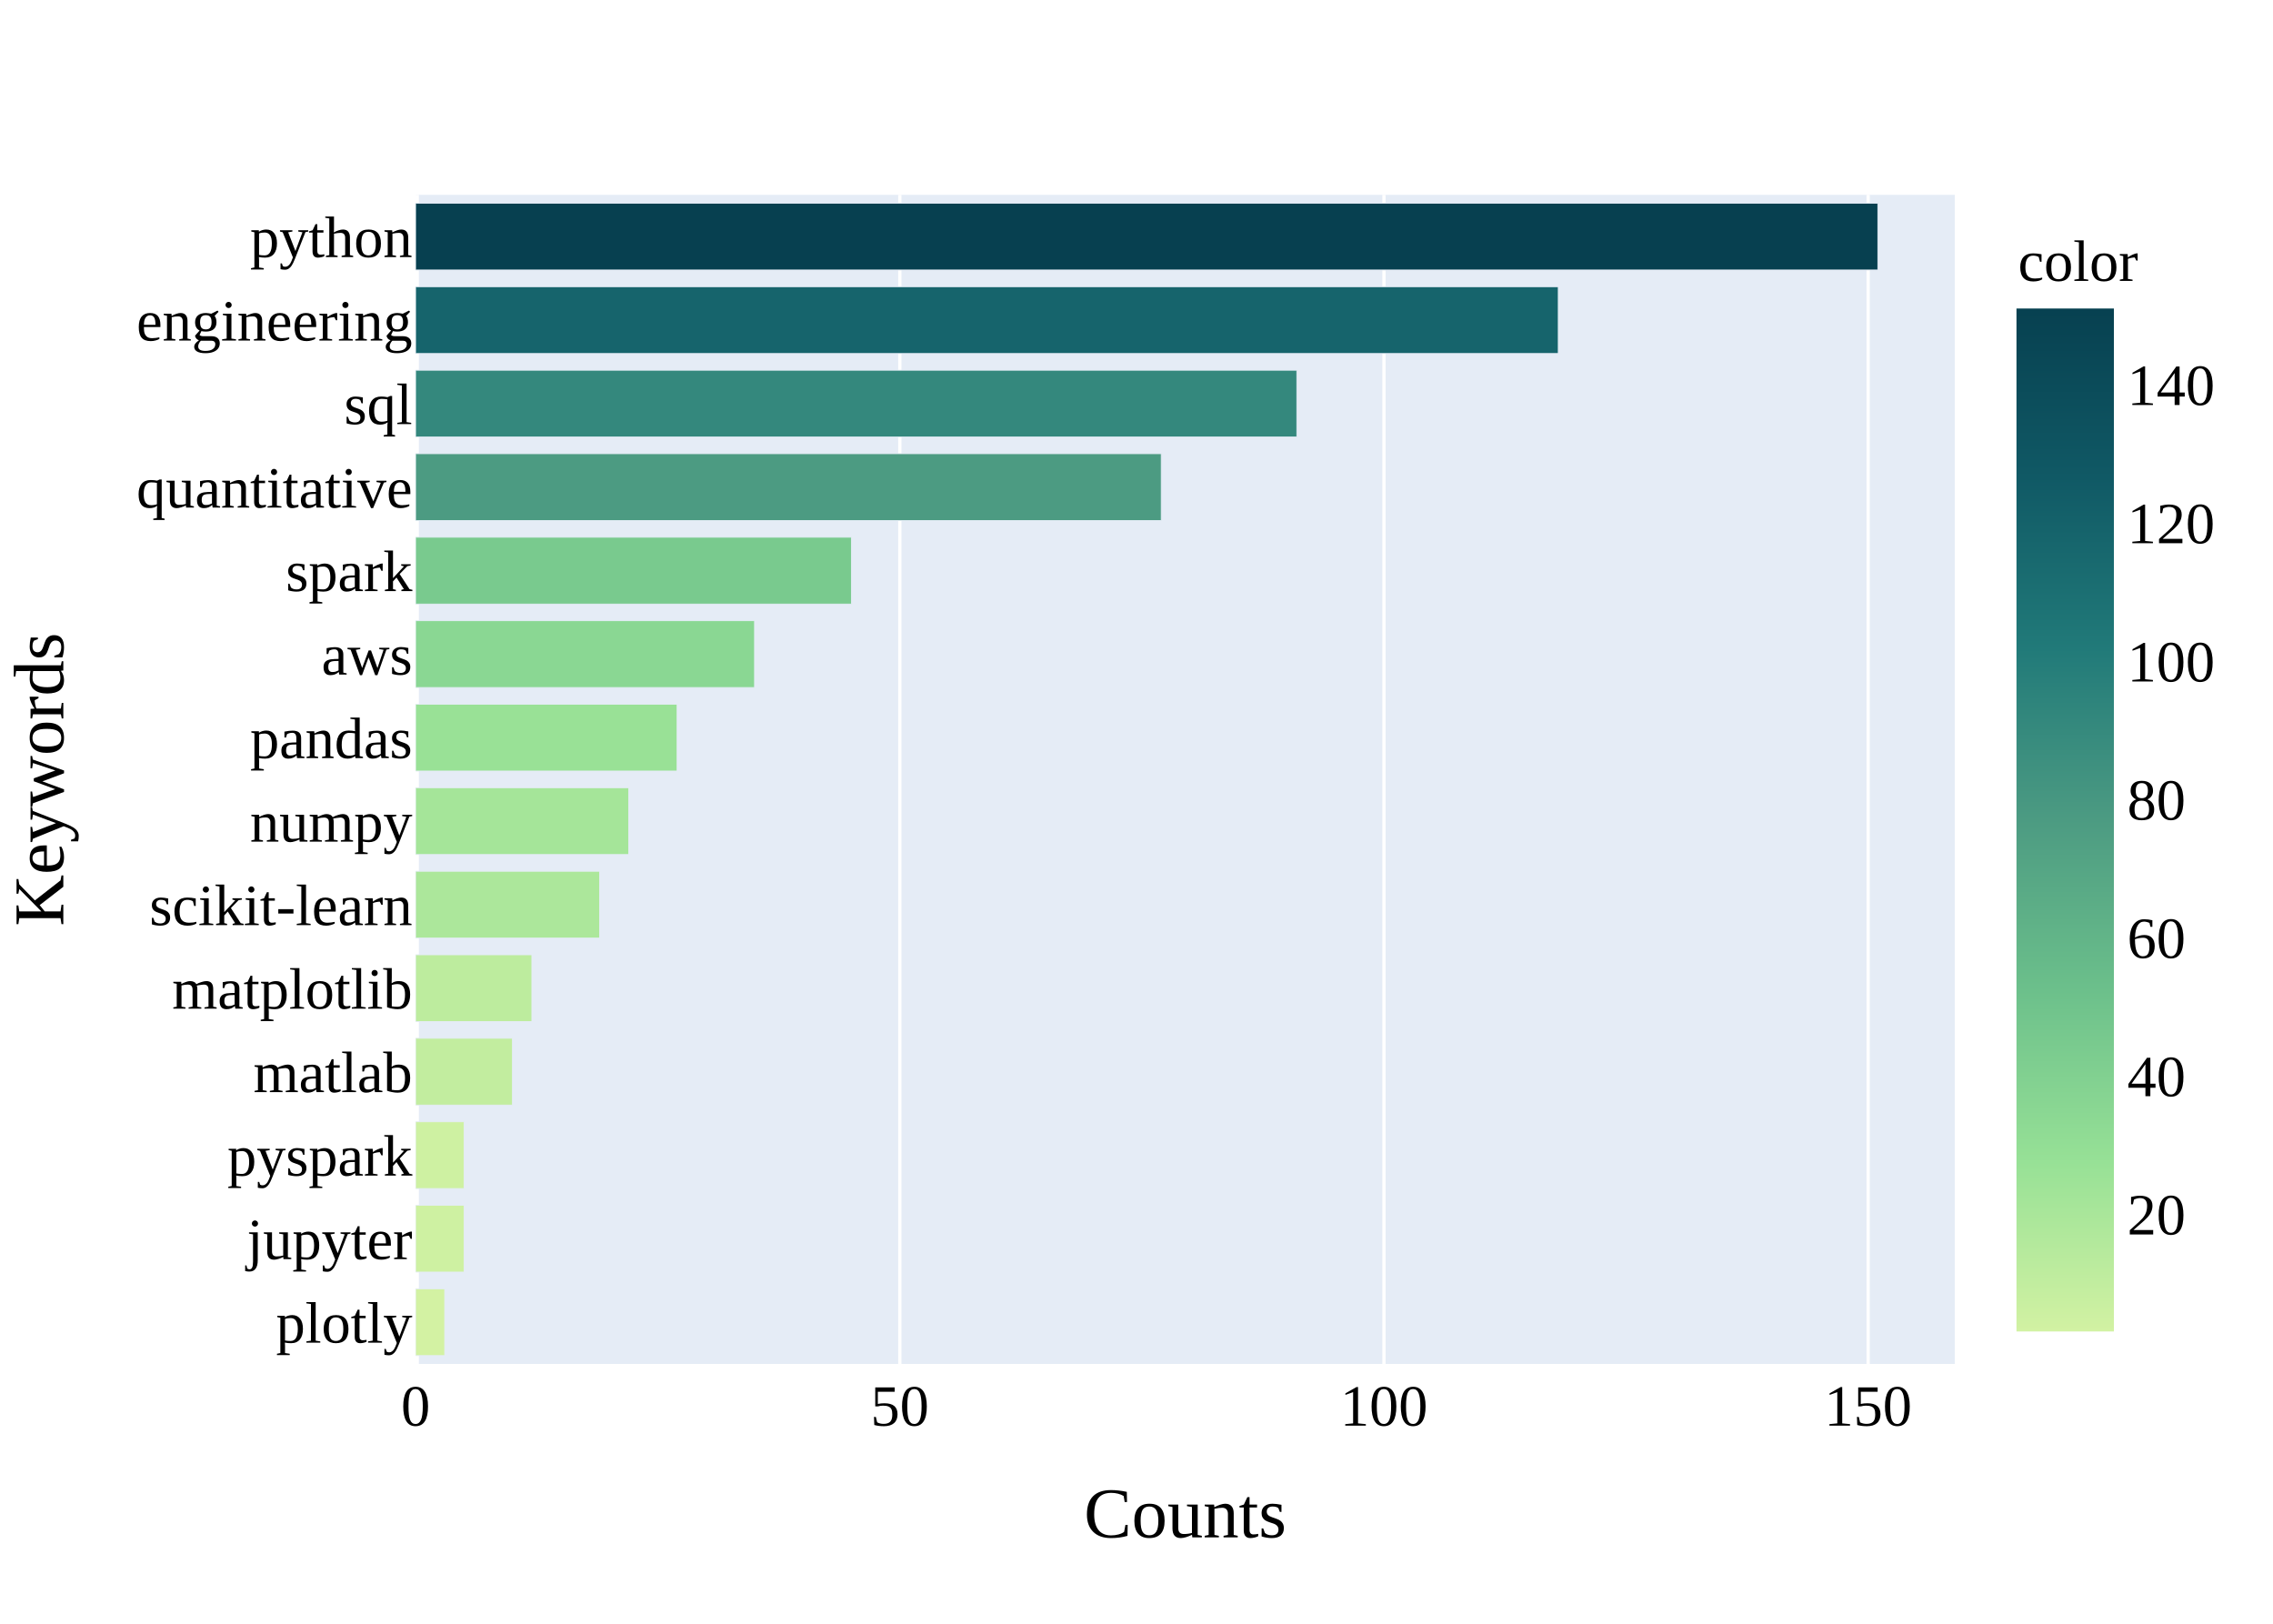
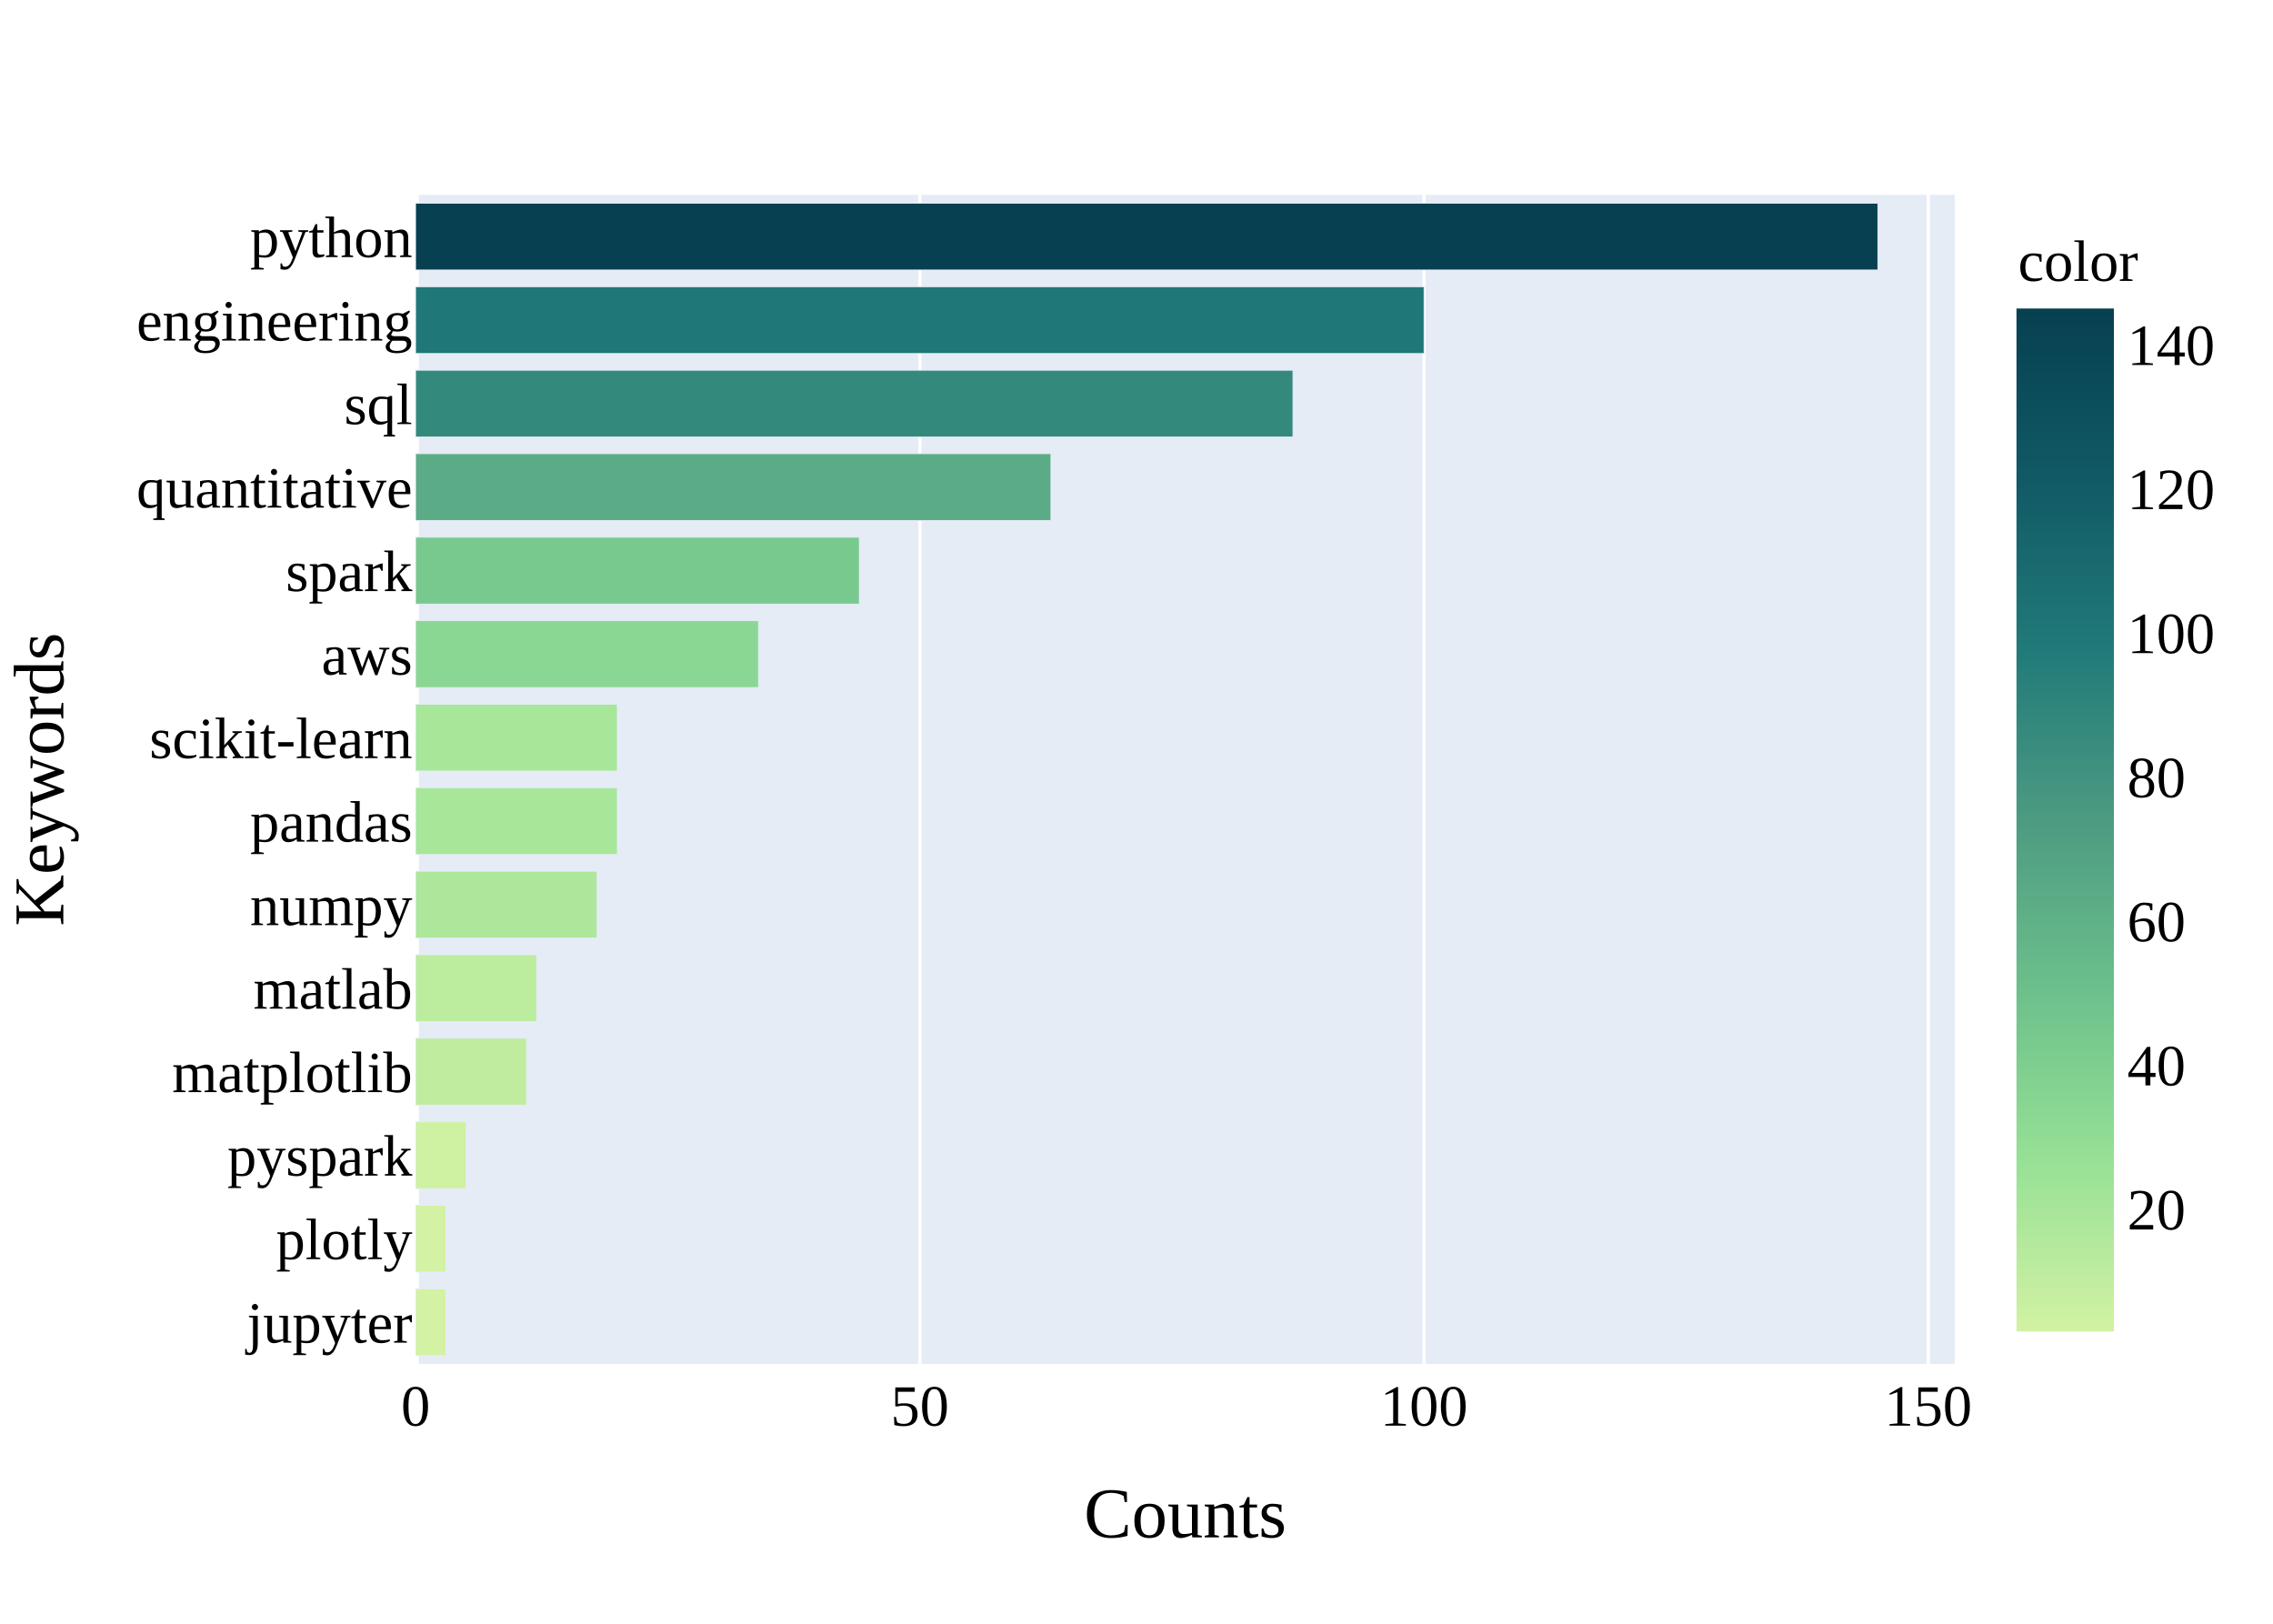
<svg xmlns="http://www.w3.org/2000/svg" class="main-svg" width="1400" height="1000" style="" viewBox="0 0 700 500">
  <rect x="0" y="0" width="700" height="500" style="fill: rgb(255, 255, 255); fill-opacity: 1;" />
-   <defs id="defs-50cd51">
+   <defs id="defs-55388d">
    <g class="clips">
-       <clipPath id="clip50cd51xyplot" class="plotclip">
+       <clipPath id="clip55388dxyplot" class="plotclip">
        <rect width="474" height="360" />
      </clipPath>
-       <clipPath class="axesclip" id="clip50cd51x">
+       <clipPath class="axesclip" id="clip55388dx">
        <rect x="128" y="0" width="474" height="500" />
      </clipPath>
-       <clipPath class="axesclip" id="clip50cd51y">
+       <clipPath class="axesclip" id="clip55388dy">
        <rect x="0" y="60" width="700" height="360" />
      </clipPath>
-       <clipPath class="axesclip" id="clip50cd51xy">
+       <clipPath class="axesclip" id="clip55388dxy">
        <rect x="128" y="60" width="474" height="360" />
      </clipPath>
    </g>
    <g class="gradients">
-       <linearGradient x1="0" x2="0" y1="1" y2="0" id="g50cd51-cbcoloraxis">
+       <linearGradient x1="0" x2="0" y1="1" y2="0" id="g55388d-cbcoloraxis">
        <stop offset="0%" stop-color="rgb(211, 242, 163)" stop-opacity="1" />
        <stop offset="16.667%" stop-color="rgb(151, 225, 150)" stop-opacity="1" />
        <stop offset="33.333%" stop-color="rgb(108, 192, 139)" stop-opacity="1" />
        <stop offset="50%" stop-color="rgb(76, 155, 130)" stop-opacity="1" />
        <stop offset="66.667%" stop-color="rgb(33, 122, 121)" stop-opacity="1" />
        <stop offset="83.333%" stop-color="rgb(16, 89, 101)" stop-opacity="1" />
        <stop offset="100%" stop-color="rgb(7, 64, 80)" stop-opacity="1" />
      </linearGradient>
    </g>
  </defs>
  <g class="bglayer">
    <rect class="bg" x="128" y="60" width="474" height="360" style="fill: rgb(229, 236, 246); fill-opacity: 1; stroke-width: 0;" />
  </g>
  <g class="layer-below">
    <g class="imagelayer" />
    <g class="shapelayer" />
  </g>
  <g class="cartesianlayer">
    <g class="subplot xy">
      <g class="layer-subplot">
        <g class="shapelayer" />
        <g class="imagelayer" />
      </g>
      <g class="gridlayer">
        <g class="x">
-           <path class="xgrid crisp" transform="translate(277.11,0)" d="M0,60v360" style="stroke: rgb(255, 255, 255); stroke-opacity: 1; stroke-width: 1px;" />
-           <path class="xgrid crisp" transform="translate(426.21,0)" d="M0,60v360" style="stroke: rgb(255, 255, 255); stroke-opacity: 1; stroke-width: 1px;" />
-           <path class="xgrid crisp" transform="translate(575.32,0)" d="M0,60v360" style="stroke: rgb(255, 255, 255); stroke-opacity: 1; stroke-width: 1px;" />
+           <path class="xgrid crisp" transform="translate(283.28,0)" d="M0,60v360" style="stroke: rgb(255, 255, 255); stroke-opacity: 1; stroke-width: 1px;" />
+           <path class="xgrid crisp" transform="translate(438.55,0)" d="M0,60v360" style="stroke: rgb(255, 255, 255); stroke-opacity: 1; stroke-width: 1px;" />
+           <path class="xgrid crisp" transform="translate(593.83,0)" d="M0,60v360" style="stroke: rgb(255, 255, 255); stroke-opacity: 1; stroke-width: 1px;" />
        </g>
        <g class="y" />
      </g>
      <g class="zerolinelayer">
        <path class="xzl zl crisp" transform="translate(128,0)" d="M0,60v360" style="stroke: rgb(255, 255, 255); stroke-opacity: 1; stroke-width: 2px;" />
      </g>
      <path class="xlines-below" />
      <path class="ylines-below" />
      <g class="overlines-below" />
      <g class="xaxislayer-below" />
      <g class="yaxislayer-below" />
      <g class="overaxes-below" />
-       <g class="plot" transform="translate(128, 60)" clip-path="url('#clip50cd51xyplot')">
+       <g class="plot" transform="translate(128, 60)" clip-path="url('#clip55388dxyplot')">
        <g class="barlayer mlayer">
          <g class="trace bars" style="opacity: 1;">
            <g class="points">
              <g class="point">
-                 <path d="M0,357.43V336.86H8.95V357.43Z" style="vector-effect: non-scaling-stroke; opacity: 1; stroke-width: 0.5px; fill: rgb(211, 242, 163); fill-opacity: 1; stroke: rgb(229, 236, 246); stroke-opacity: 1;" />
-               </g>
-               <g class="point">
-                 <path d="M0,331.71V311.14H14.91V331.71Z" style="vector-effect: non-scaling-stroke; opacity: 1; stroke-width: 0.5px; fill: rgb(206, 241, 162); fill-opacity: 1; stroke: rgb(229, 236, 246); stroke-opacity: 1;" />
-               </g>
-               <g class="point">
-                 <path d="M0,306V285.43H14.91V306Z" style="vector-effect: non-scaling-stroke; opacity: 1; stroke-width: 0.5px; fill: rgb(206, 241, 162); fill-opacity: 1; stroke: rgb(229, 236, 246); stroke-opacity: 1;" />
-               </g>
-               <g class="point">
-                 <path d="M0,280.29V259.71H29.82V280.29Z" style="vector-effect: non-scaling-stroke; opacity: 1; stroke-width: 0.5px; fill: rgb(194, 237, 159); fill-opacity: 1; stroke: rgb(229, 236, 246); stroke-opacity: 1;" />
-               </g>
-               <g class="point">
-                 <path d="M0,254.57V234H35.79V254.57Z" style="vector-effect: non-scaling-stroke; opacity: 1; stroke-width: 0.5px; fill: rgb(189, 236, 158); fill-opacity: 1; stroke: rgb(229, 236, 246); stroke-opacity: 1;" />
-               </g>
-               <g class="point">
-                 <path d="M0,228.86V208.29H56.66V228.86Z" style="vector-effect: non-scaling-stroke; opacity: 1; stroke-width: 0.5px; fill: rgb(172, 231, 155); fill-opacity: 1; stroke: rgb(229, 236, 246); stroke-opacity: 1;" />
-               </g>
-               <g class="point">
-                 <path d="M0,203.14V182.57H65.61V203.14Z" style="vector-effect: non-scaling-stroke; opacity: 1; stroke-width: 0.5px; fill: rgb(165, 229, 153); fill-opacity: 1; stroke: rgb(229, 236, 246); stroke-opacity: 1;" />
-               </g>
-               <g class="point">
-                 <path d="M0,177.43V156.86H80.52V177.43Z" style="vector-effect: non-scaling-stroke; opacity: 1; stroke-width: 0.5px; fill: rgb(153, 225, 150); fill-opacity: 1; stroke: rgb(229, 236, 246); stroke-opacity: 1;" />
-               </g>
-               <g class="point">
-                 <path d="M0,151.71V131.14H104.37V151.71Z" style="vector-effect: non-scaling-stroke; opacity: 1; stroke-width: 0.5px; fill: rgb(138, 215, 147); fill-opacity: 1; stroke: rgb(229, 236, 246); stroke-opacity: 1;" />
-               </g>
-               <g class="point">
-                 <path d="M0,126V105.43H134.2V126Z" style="vector-effect: non-scaling-stroke; opacity: 1; stroke-width: 0.5px; fill: rgb(121, 202, 142); fill-opacity: 1; stroke: rgb(229, 236, 246); stroke-opacity: 1;" />
-               </g>
-               <g class="point">
-                 <path d="M0,100.29V79.71H229.62V100.29Z" style="vector-effect: non-scaling-stroke; opacity: 1; stroke-width: 0.5px; fill: rgb(76, 155, 130); fill-opacity: 1; stroke: rgb(229, 236, 246); stroke-opacity: 1;" />
-               </g>
-               <g class="point">
-                 <path d="M0,74.57V54H271.37V74.57Z" style="vector-effect: non-scaling-stroke; opacity: 1; stroke-width: 0.5px; fill: rgb(52, 136, 125); fill-opacity: 1; stroke: rgb(229, 236, 246); stroke-opacity: 1;" />
-               </g>
-               <g class="point">
-                 <path d="M0,48.86V28.29H351.89V48.86Z" style="vector-effect: non-scaling-stroke; opacity: 1; stroke-width: 0.5px; fill: rgb(22, 100, 108); fill-opacity: 1; stroke: rgb(229, 236, 246); stroke-opacity: 1;" />
+                 <path d="M0,357.43V336.86H9.32V357.43Z" style="vector-effect: non-scaling-stroke; opacity: 1; stroke-width: 0.5px; fill: rgb(211, 242, 163); fill-opacity: 1; stroke: rgb(229, 236, 246); stroke-opacity: 1;" />
+               </g>
+               <g class="point">
+                 <path d="M0,331.71V311.14H9.32V331.71Z" style="vector-effect: non-scaling-stroke; opacity: 1; stroke-width: 0.5px; fill: rgb(211, 242, 163); fill-opacity: 1; stroke: rgb(229, 236, 246); stroke-opacity: 1;" />
+               </g>
+               <g class="point">
+                 <path d="M0,306V285.43H15.53V306Z" style="vector-effect: non-scaling-stroke; opacity: 1; stroke-width: 0.5px; fill: rgb(206, 241, 162); fill-opacity: 1; stroke: rgb(229, 236, 246); stroke-opacity: 1;" />
+               </g>
+               <g class="point">
+                 <path d="M0,280.29V259.71H34.16V280.29Z" style="vector-effect: non-scaling-stroke; opacity: 1; stroke-width: 0.5px; fill: rgb(191, 236, 159); fill-opacity: 1; stroke: rgb(229, 236, 246); stroke-opacity: 1;" />
+               </g>
+               <g class="point">
+                 <path d="M0,254.57V234H37.27V254.57Z" style="vector-effect: non-scaling-stroke; opacity: 1; stroke-width: 0.5px; fill: rgb(188, 236, 158); fill-opacity: 1; stroke: rgb(229, 236, 246); stroke-opacity: 1;" />
+               </g>
+               <g class="point">
+                 <path d="M0,228.86V208.29H55.9V228.86Z" style="vector-effect: non-scaling-stroke; opacity: 1; stroke-width: 0.5px; fill: rgb(173, 231, 155); fill-opacity: 1; stroke: rgb(229, 236, 246); stroke-opacity: 1;" />
+               </g>
+               <g class="point">
+                 <path d="M0,203.14V182.57H62.11V203.14Z" style="vector-effect: non-scaling-stroke; opacity: 1; stroke-width: 0.5px; fill: rgb(168, 230, 154); fill-opacity: 1; stroke: rgb(229, 236, 246); stroke-opacity: 1;" />
+               </g>
+               <g class="point">
+                 <path d="M0,177.43V156.86H62.11V177.43Z" style="vector-effect: non-scaling-stroke; opacity: 1; stroke-width: 0.5px; fill: rgb(168, 230, 154); fill-opacity: 1; stroke: rgb(229, 236, 246); stroke-opacity: 1;" />
+               </g>
+               <g class="point">
+                 <path d="M0,151.71V131.14H105.59V151.71Z" style="vector-effect: non-scaling-stroke; opacity: 1; stroke-width: 0.5px; fill: rgb(138, 215, 147); fill-opacity: 1; stroke: rgb(229, 236, 246); stroke-opacity: 1;" />
+               </g>
+               <g class="point">
+                 <path d="M0,126V105.43H136.64V126Z" style="vector-effect: non-scaling-stroke; opacity: 1; stroke-width: 0.5px; fill: rgb(120, 201, 142); fill-opacity: 1; stroke: rgb(229, 236, 246); stroke-opacity: 1;" />
+               </g>
+               <g class="point">
+                 <path d="M0,100.29V79.71H195.65V100.29Z" style="vector-effect: non-scaling-stroke; opacity: 1; stroke-width: 0.5px; fill: rgb(91, 172, 134); fill-opacity: 1; stroke: rgb(229, 236, 246); stroke-opacity: 1;" />
+               </g>
+               <g class="point">
+                 <path d="M0,74.57V54H270.18V74.57Z" style="vector-effect: non-scaling-stroke; opacity: 1; stroke-width: 0.5px; fill: rgb(52, 137, 125); fill-opacity: 1; stroke: rgb(229, 236, 246); stroke-opacity: 1;" />
+               </g>
+               <g class="point">
+                 <path d="M0,48.86V28.29H310.55V48.86Z" style="vector-effect: non-scaling-stroke; opacity: 1; stroke-width: 0.5px; fill: rgb(31, 119, 119); fill-opacity: 1; stroke: rgb(229, 236, 246); stroke-opacity: 1;" />
              </g>
              <g class="point">
                <path d="M0,23.14V2.57H450.3V23.14Z" style="vector-effect: non-scaling-stroke; opacity: 1; stroke-width: 0.5px; fill: rgb(7, 64, 80); fill-opacity: 1; stroke: rgb(229, 236, 246); stroke-opacity: 1;" />
              </g>
            </g>
          </g>
        </g>
      </g>
      <g class="overplot" />
      <path class="xlines-above crisp" style="fill: none;" d="M0,0" />
      <path class="ylines-above crisp" style="fill: none;" d="M0,0" />
      <g class="overlines-above" />
      <g class="xaxislayer-above">
        <g class="xtick">
          <text text-anchor="middle" x="0" y="439" transform="translate(128,0)" style="font-family: 'Times New Roman'; font-size: 18px; fill: rgb(0, 0, 0); fill-opacity: 1; white-space: pre;">0</text>
        </g>
        <g class="xtick">
-           <text text-anchor="middle" x="0" y="439" transform="translate(277.11,0)" style="font-family: 'Times New Roman'; font-size: 18px; fill: rgb(0, 0, 0); fill-opacity: 1; white-space: pre;">50</text>
-         </g>
-         <g class="xtick">
-           <text text-anchor="middle" x="0" y="439" transform="translate(426.21,0)" style="font-family: 'Times New Roman'; font-size: 18px; fill: rgb(0, 0, 0); fill-opacity: 1; white-space: pre;">100</text>
-         </g>
-         <g class="xtick">
-           <text text-anchor="middle" x="0" y="439" transform="translate(575.32,0)" style="font-family: 'Times New Roman'; font-size: 18px; fill: rgb(0, 0, 0); fill-opacity: 1; white-space: pre;">150</text>
+           <text text-anchor="middle" x="0" y="439" transform="translate(283.28,0)" style="font-family: 'Times New Roman'; font-size: 18px; fill: rgb(0, 0, 0); fill-opacity: 1; white-space: pre;">50</text>
+         </g>
+         <g class="xtick">
+           <text text-anchor="middle" x="0" y="439" transform="translate(438.55,0)" style="font-family: 'Times New Roman'; font-size: 18px; fill: rgb(0, 0, 0); fill-opacity: 1; white-space: pre;">100</text>
+         </g>
+         <g class="xtick">
+           <text text-anchor="middle" x="0" y="439" transform="translate(593.83,0)" style="font-family: 'Times New Roman'; font-size: 18px; fill: rgb(0, 0, 0); fill-opacity: 1; white-space: pre;">150</text>
        </g>
      </g>
      <g class="yaxislayer-above">
        <g class="ytick">
-           <text text-anchor="end" x="127" y="6.3" transform="translate(0,407.14)" style="font-family: 'Times New Roman'; font-size: 18px; fill: rgb(0, 0, 0); fill-opacity: 1; white-space: pre;">plotly</text>
-         </g>
-         <g class="ytick">
-           <text text-anchor="end" x="127" y="6.3" transform="translate(0,381.43)" style="font-family: 'Times New Roman'; font-size: 18px; fill: rgb(0, 0, 0); fill-opacity: 1; white-space: pre;">jupyter</text>
+           <text text-anchor="end" x="127" y="6.3" transform="translate(0,407.14)" style="font-family: 'Times New Roman'; font-size: 18px; fill: rgb(0, 0, 0); fill-opacity: 1; white-space: pre;">jupyter</text>
+         </g>
+         <g class="ytick">
+           <text text-anchor="end" x="127" y="6.3" transform="translate(0,381.43)" style="font-family: 'Times New Roman'; font-size: 18px; fill: rgb(0, 0, 0); fill-opacity: 1; white-space: pre;">plotly</text>
        </g>
        <g class="ytick">
          <text text-anchor="end" x="127" y="6.3" transform="translate(0,355.71)" style="font-family: 'Times New Roman'; font-size: 18px; fill: rgb(0, 0, 0); fill-opacity: 1; white-space: pre;">pyspark</text>
        </g>
        <g class="ytick">
-           <text text-anchor="end" x="127" y="6.3" transform="translate(0,330)" style="font-family: 'Times New Roman'; font-size: 18px; fill: rgb(0, 0, 0); fill-opacity: 1; white-space: pre;">matlab</text>
-         </g>
-         <g class="ytick">
-           <text text-anchor="end" x="127" y="6.3" transform="translate(0,304.29)" style="font-family: 'Times New Roman'; font-size: 18px; fill: rgb(0, 0, 0); fill-opacity: 1; white-space: pre;">matplotlib</text>
-         </g>
-         <g class="ytick">
-           <text text-anchor="end" x="127" y="6.3" transform="translate(0,278.57)" style="font-family: 'Times New Roman'; font-size: 18px; fill: rgb(0, 0, 0); fill-opacity: 1; white-space: pre;">scikit-learn</text>
-         </g>
-         <g class="ytick">
-           <text text-anchor="end" x="127" y="6.3" transform="translate(0,252.86)" style="font-family: 'Times New Roman'; font-size: 18px; fill: rgb(0, 0, 0); fill-opacity: 1; white-space: pre;">numpy</text>
-         </g>
-         <g class="ytick">
-           <text text-anchor="end" x="127" y="6.3" transform="translate(0,227.14)" style="font-family: 'Times New Roman'; font-size: 18px; fill: rgb(0, 0, 0); fill-opacity: 1; white-space: pre;">pandas</text>
+           <text text-anchor="end" x="127" y="6.3" transform="translate(0,330)" style="font-family: 'Times New Roman'; font-size: 18px; fill: rgb(0, 0, 0); fill-opacity: 1; white-space: pre;">matplotlib</text>
+         </g>
+         <g class="ytick">
+           <text text-anchor="end" x="127" y="6.3" transform="translate(0,304.29)" style="font-family: 'Times New Roman'; font-size: 18px; fill: rgb(0, 0, 0); fill-opacity: 1; white-space: pre;">matlab</text>
+         </g>
+         <g class="ytick">
+           <text text-anchor="end" x="127" y="6.3" transform="translate(0,278.57)" style="font-family: 'Times New Roman'; font-size: 18px; fill: rgb(0, 0, 0); fill-opacity: 1; white-space: pre;">numpy</text>
+         </g>
+         <g class="ytick">
+           <text text-anchor="end" x="127" y="6.3" transform="translate(0,252.86)" style="font-family: 'Times New Roman'; font-size: 18px; fill: rgb(0, 0, 0); fill-opacity: 1; white-space: pre;">pandas</text>
+         </g>
+         <g class="ytick">
+           <text text-anchor="end" x="127" y="6.3" transform="translate(0,227.14)" style="font-family: 'Times New Roman'; font-size: 18px; fill: rgb(0, 0, 0); fill-opacity: 1; white-space: pre;">scikit-learn</text>
        </g>
        <g class="ytick">
          <text text-anchor="end" x="127" y="6.3" transform="translate(0,201.43)" style="font-family: 'Times New Roman'; font-size: 18px; fill: rgb(0, 0, 0); fill-opacity: 1; white-space: pre;">aws</text>
        </g>
        <g class="ytick">
          <text text-anchor="end" x="127" y="6.3" transform="translate(0,175.71)" style="font-family: 'Times New Roman'; font-size: 18px; fill: rgb(0, 0, 0); fill-opacity: 1; white-space: pre;">spark</text>
        </g>
        <g class="ytick">
          <text text-anchor="end" x="127" y="6.3" transform="translate(0,150)" style="font-family: 'Times New Roman'; font-size: 18px; fill: rgb(0, 0, 0); fill-opacity: 1; white-space: pre;">quantitative</text>
        </g>
        <g class="ytick">
          <text text-anchor="end" x="127" y="6.3" transform="translate(0,124.29)" style="font-family: 'Times New Roman'; font-size: 18px; fill: rgb(0, 0, 0); fill-opacity: 1; white-space: pre;">sql</text>
        </g>
        <g class="ytick">
          <text text-anchor="end" x="127" y="6.3" transform="translate(0,98.57)" style="font-family: 'Times New Roman'; font-size: 18px; fill: rgb(0, 0, 0); fill-opacity: 1; white-space: pre;">engineering</text>
        </g>
        <g class="ytick">
          <text text-anchor="end" x="127" y="6.3" transform="translate(0,72.86)" style="font-family: 'Times New Roman'; font-size: 18px; fill: rgb(0, 0, 0); fill-opacity: 1; white-space: pre;">python</text>
        </g>
      </g>
      <g class="overaxes-above" />
    </g>
  </g>
  <g class="polarlayer" />
  <g class="ternarylayer" />
  <g class="geolayer" />
  <g class="funnelarealayer" />
  <g class="pielayer" />
  <g class="treemaplayer" />
  <g class="sunburstlayer" />
  <g class="glimages" />
-   <defs id="topdefs-50cd51">
+   <defs id="topdefs-55388d">
    <g class="clips" />
  </defs>
  <g class="layer-above">
    <g class="imagelayer" />
    <g class="shapelayer" />
  </g>
  <g class="infolayer">
    <g class="cbcoloraxis colorbar" transform="translate(128,60)">
      <rect class="cbbg" x="483" y="0" width="77.016" height="360" style="fill: rgb(0, 0, 0); fill-opacity: 0; stroke: rgb(68, 68, 68); stroke-opacity: 1; stroke-width: 0;" />
      <g class="cbfills" transform="translate(0,35)">
-         <rect class="cbfill" x="493" width="30" y="0" height="315" style="stroke: none; fill: url('#g50cd51-cbcoloraxis');" />
+         <rect class="cbfill" x="493" width="30" y="0" height="315" style="stroke: none; fill: url('#g55388d-cbcoloraxis');" />
      </g>
      <g class="cblines" transform="translate(0,35)" />
      <g class="cbaxis crisp" transform="translate(0,-60)">
        <g class="ycbcoloraxistick">
-           <text text-anchor="start" x="527.1" y="6.3" transform="translate(0,373.82)" style="font-family: 'Times New Roman'; font-size: 18px; fill: rgb(0, 0, 0); fill-opacity: 1; white-space: pre;">20</text>
-         </g>
-         <g class="ycbcoloraxistick">
-           <text text-anchor="start" x="527.1" y="6.3" transform="translate(0,331.25)" style="font-family: 'Times New Roman'; font-size: 18px; fill: rgb(0, 0, 0); fill-opacity: 1; white-space: pre;">40</text>
-         </g>
-         <g class="ycbcoloraxistick">
-           <text text-anchor="start" x="527.1" y="6.3" transform="translate(0,288.68)" style="font-family: 'Times New Roman'; font-size: 18px; fill: rgb(0, 0, 0); fill-opacity: 1; white-space: pre;">60</text>
-         </g>
-         <g class="ycbcoloraxistick">
-           <text text-anchor="start" x="527.1" y="6.3" transform="translate(0,246.11)" style="font-family: 'Times New Roman'; font-size: 18px; fill: rgb(0, 0, 0); fill-opacity: 1; white-space: pre;">80</text>
-         </g>
-         <g class="ycbcoloraxistick">
-           <text text-anchor="start" x="527.1" y="6.3" transform="translate(0,203.55)" style="font-family: 'Times New Roman'; font-size: 18px; fill: rgb(0, 0, 0); fill-opacity: 1; white-space: pre;">100</text>
-         </g>
-         <g class="ycbcoloraxistick">
-           <text text-anchor="start" x="527.1" y="6.3" transform="translate(0,160.98)" style="font-family: 'Times New Roman'; font-size: 18px; fill: rgb(0, 0, 0); fill-opacity: 1; white-space: pre;">120</text>
-         </g>
-         <g class="ycbcoloraxistick">
-           <text text-anchor="start" x="527.1" y="6.3" transform="translate(0,118.41)" style="font-family: 'Times New Roman'; font-size: 18px; fill: rgb(0, 0, 0); fill-opacity: 1; white-space: pre;">140</text>
+           <text text-anchor="start" x="527.1" y="6.3" transform="translate(0,372.29)" style="font-family: 'Times New Roman'; font-size: 18px; fill: rgb(0, 0, 0); fill-opacity: 1; white-space: pre;">20</text>
+         </g>
+         <g class="ycbcoloraxistick">
+           <text text-anchor="start" x="527.1" y="6.3" transform="translate(0,327.92)" style="font-family: 'Times New Roman'; font-size: 18px; fill: rgb(0, 0, 0); fill-opacity: 1; white-space: pre;">40</text>
+         </g>
+         <g class="ycbcoloraxistick">
+           <text text-anchor="start" x="527.1" y="6.3" transform="translate(0,283.56)" style="font-family: 'Times New Roman'; font-size: 18px; fill: rgb(0, 0, 0); fill-opacity: 1; white-space: pre;">60</text>
+         </g>
+         <g class="ycbcoloraxistick">
+           <text text-anchor="start" x="527.1" y="6.3" transform="translate(0,239.19)" style="font-family: 'Times New Roman'; font-size: 18px; fill: rgb(0, 0, 0); fill-opacity: 1; white-space: pre;">80</text>
+         </g>
+         <g class="ycbcoloraxistick">
+           <text text-anchor="start" x="527.1" y="6.3" transform="translate(0,194.82)" style="font-family: 'Times New Roman'; font-size: 18px; fill: rgb(0, 0, 0); fill-opacity: 1; white-space: pre;">100</text>
+         </g>
+         <g class="ycbcoloraxistick">
+           <text text-anchor="start" x="527.1" y="6.3" transform="translate(0,150.46)" style="font-family: 'Times New Roman'; font-size: 18px; fill: rgb(0, 0, 0); fill-opacity: 1; white-space: pre;">120</text>
+         </g>
+         <g class="ycbcoloraxistick">
+           <text text-anchor="start" x="527.1" y="6.3" transform="translate(0,106.09)" style="font-family: 'Times New Roman'; font-size: 18px; fill: rgb(0, 0, 0); fill-opacity: 1; white-space: pre;">140</text>
        </g>
      </g>
      <g class="cbtitleunshift" transform="translate(-128,-60)">
        <g class="cbtitle" transform="translate(0,0)">
          <text class="ycbcoloraxistitle" x="621.48" y="86.5" text-anchor="start" style="font-family: 'Times New Roman'; font-size: 18px; fill: rgb(0, 0, 0); opacity: 1; font-weight: normal; white-space: pre;">color</text>
        </g>
      </g>
      <rect class="cboutline" x="493" y="35" width="30" height="315" style="stroke: rgb(68, 68, 68); stroke-opacity: 1; fill: none; stroke-width: 0;" />
    </g>
    <g class="g-gtitle" />
    <g class="g-xtitle">
      <text class="xtitle" x="365" y="473.4" text-anchor="middle" style="font-family: 'Times New Roman'; font-size: 22px; fill: rgb(0, 0, 0); opacity: 1; font-weight: normal; white-space: pre;">Counts</text>
    </g>
    <g class="g-ytitle" transform="translate(7.884766,0)">
      <text class="ytitle" transform="rotate(-90,11.61562,240)" x="11.616" y="240" text-anchor="middle" style="font-family: 'Times New Roman'; font-size: 22px; fill: rgb(0, 0, 0); opacity: 1; font-weight: normal; white-space: pre;">Keywords</text>
    </g>
  </g>
</svg>
